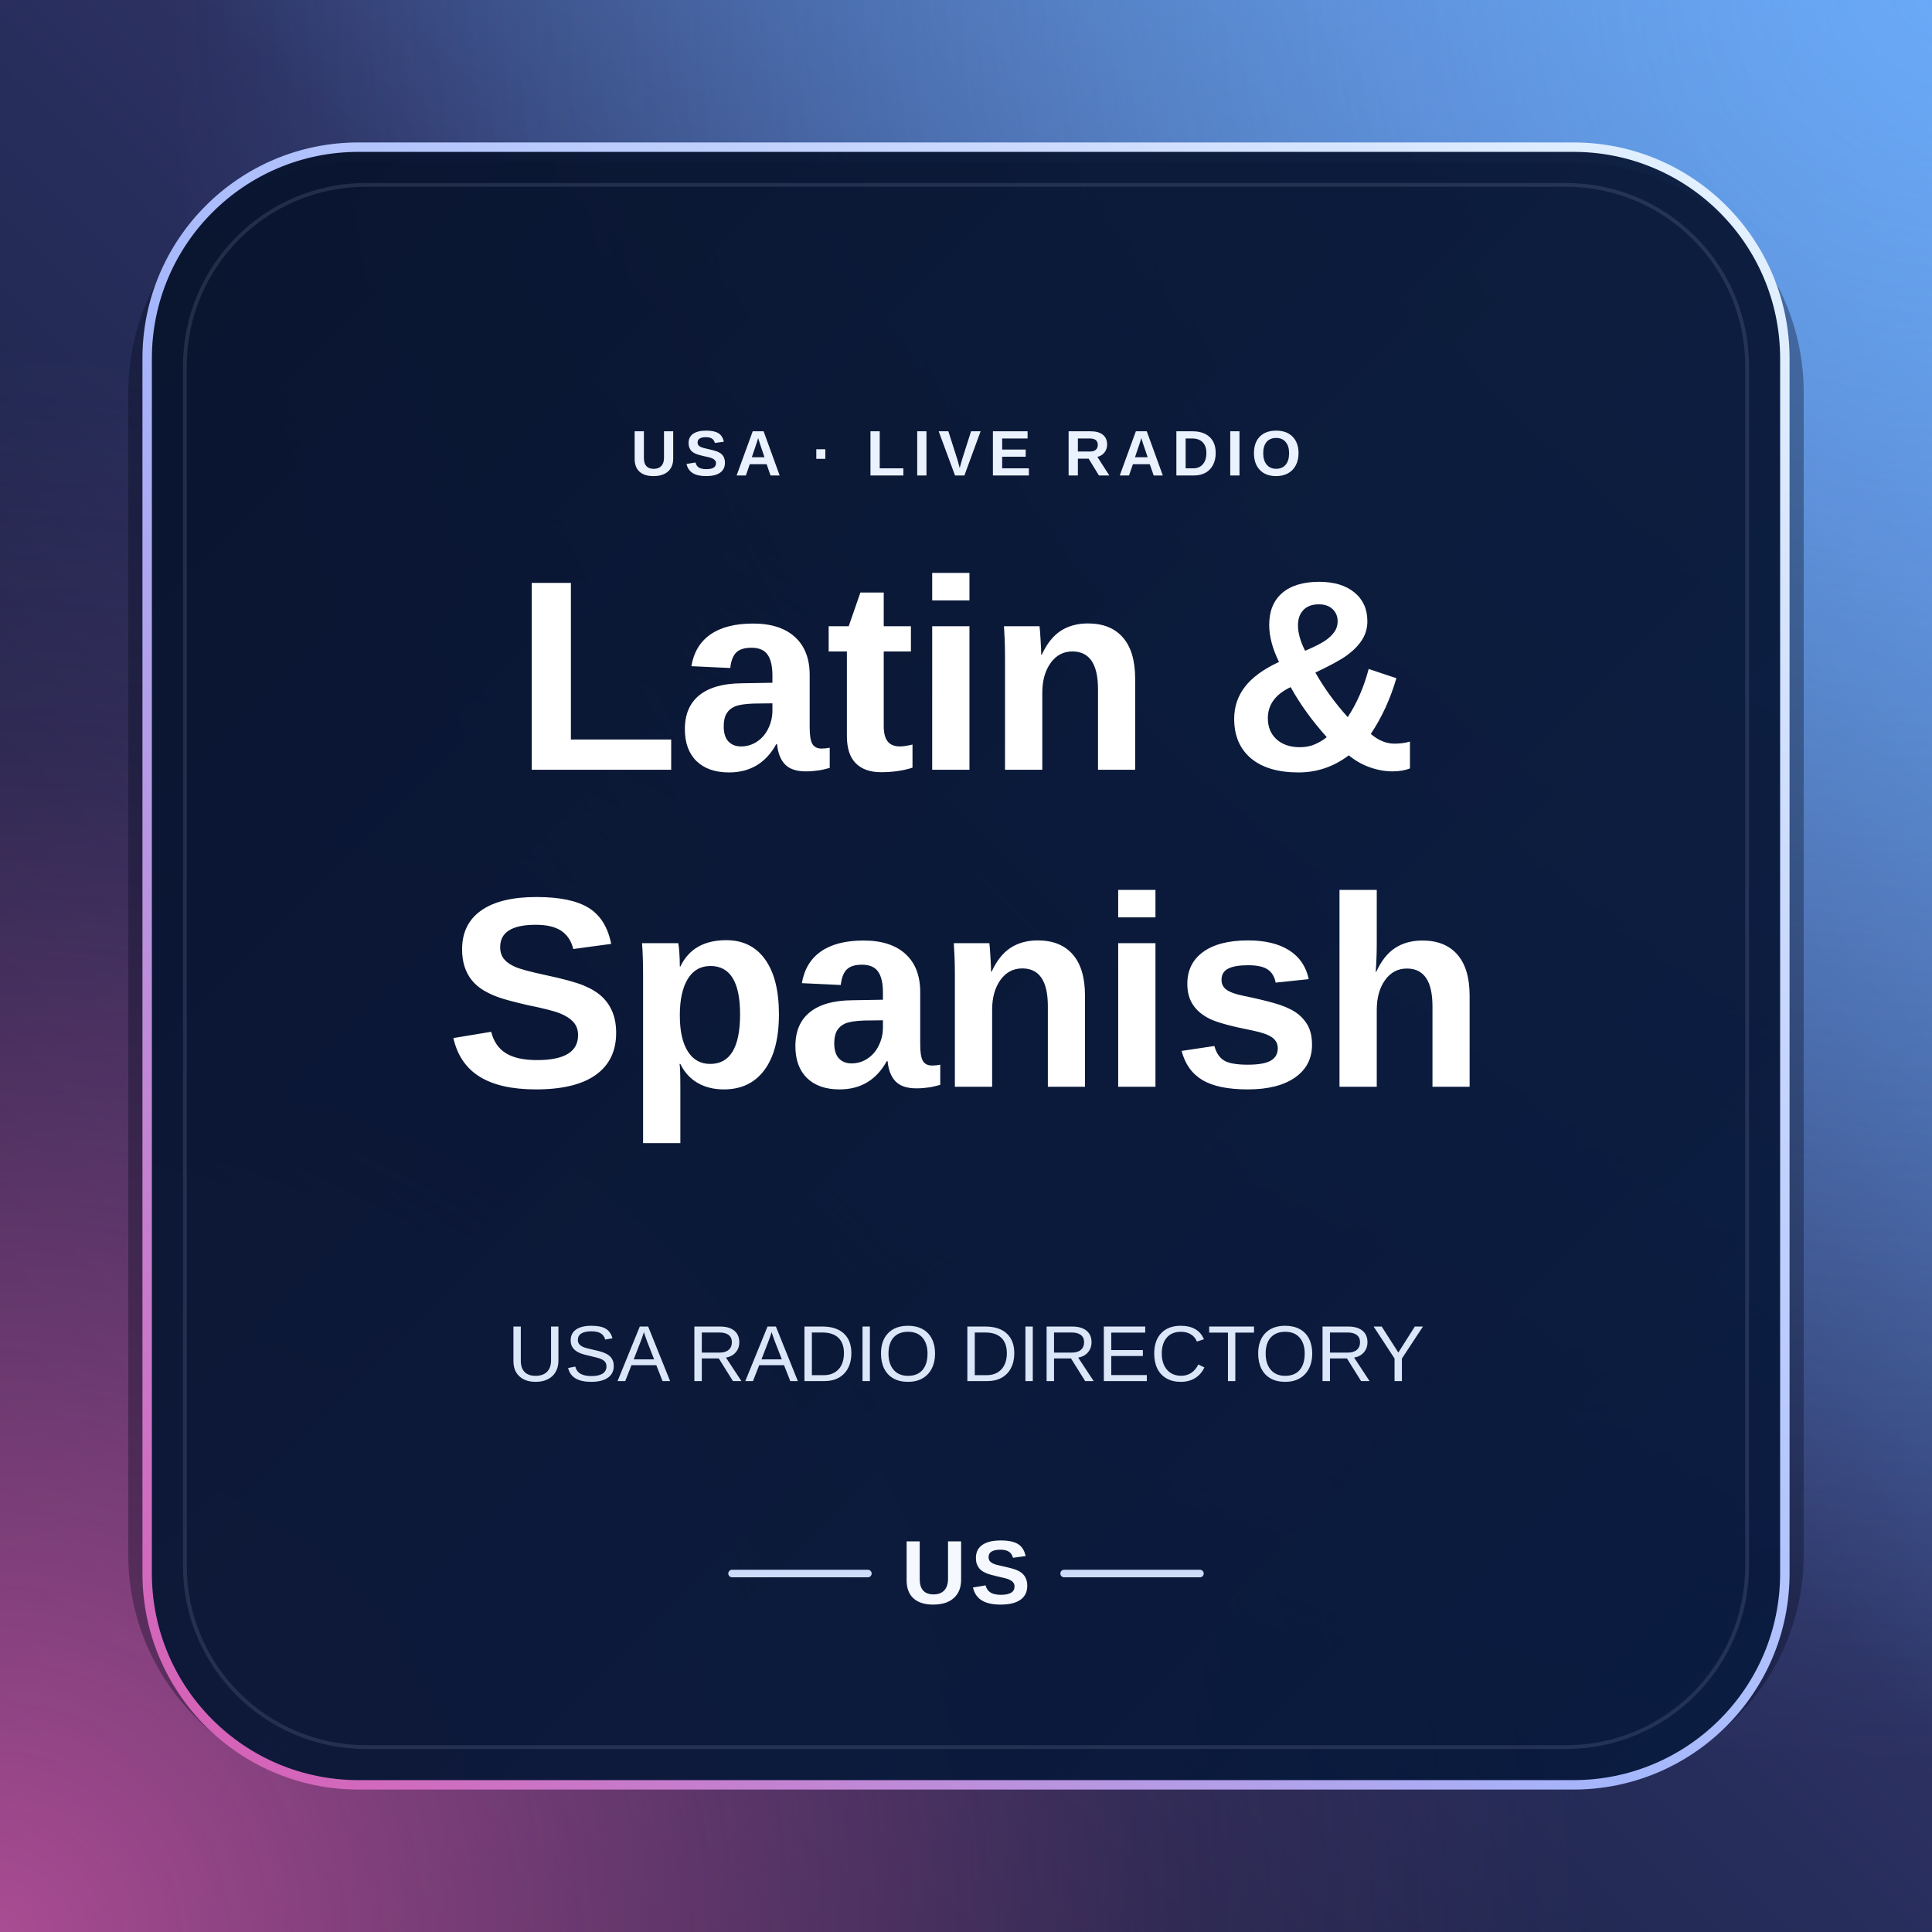
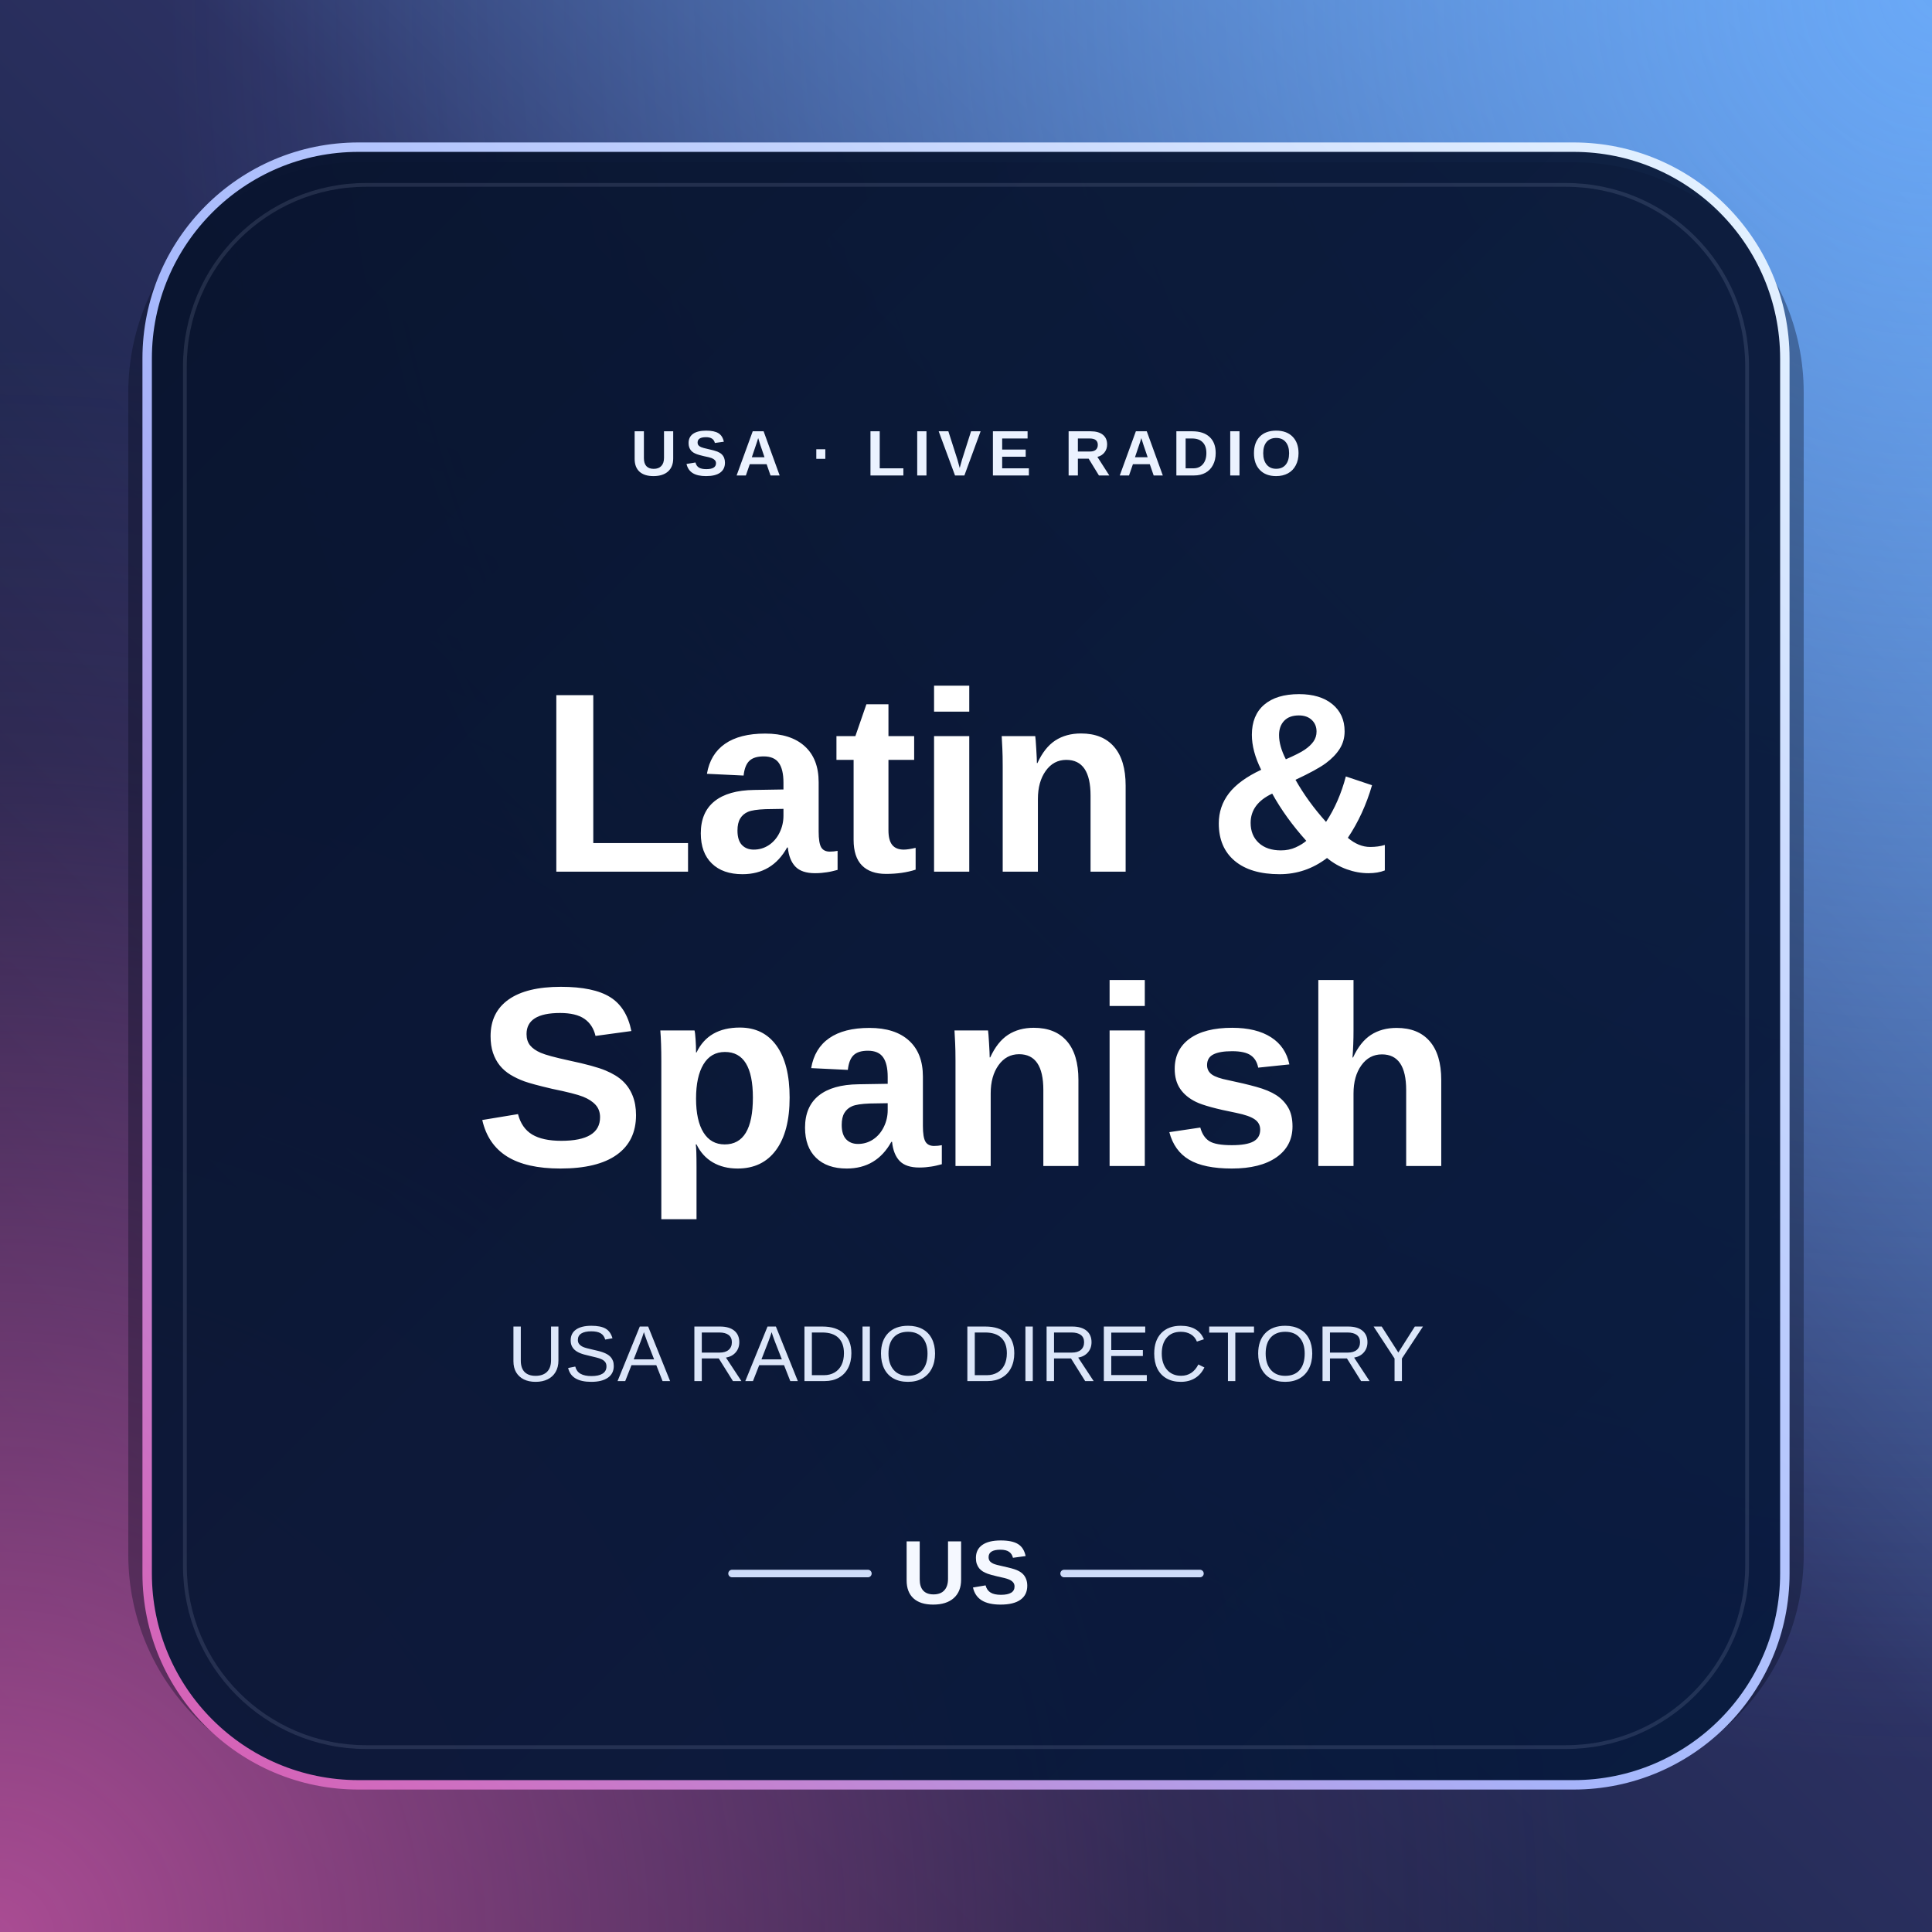
<svg xmlns="http://www.w3.org/2000/svg" width="1254" height="1254" viewBox="0 0 512 512" role="img" aria-label="Latin &amp; Spanish radio cover">
  <defs>
    <linearGradient id="background" x1="0" y1="1" x2="1" y2="0">
      <stop offset="0" stop-color="#061429" />
      <stop offset=".55" stop-color="#2c3162" />
      <stop offset="1" stop-color="#6aa9f7" />
    </linearGradient>
    <radialGradient id="leftGlow" cx="0" cy="1" r=".82">
      <stop offset="0" stop-color="#d95cb2" stop-opacity=".78" />
      <stop offset=".74" stop-color="#d95cb2" stop-opacity=".11" />
      <stop offset="1" stop-color="#d95cb2" stop-opacity="0" />
    </radialGradient>
    <radialGradient id="rightGlow" cx="1" cy="0" r=".91">
      <stop offset="0" stop-color="#6aa9f7" stop-opacity=".64" />
      <stop offset="1" stop-color="#6aa9f7" stop-opacity="0" />
    </radialGradient>
    <linearGradient id="rim" x1="0" y1="1" x2="1" y2="0">
      <stop offset="0" stop-color="#d95cb2" />
      <stop offset=".45" stop-color="#a5b7fc" />
      <stop offset="1" stop-color="#e6f4ff" />
    </linearGradient>
    <linearGradient id="pane" x1="0" y1="0" x2="1" y2="1">
      <stop offset="0" stop-color="#09142e" stop-opacity=".94" />
      <stop offset="1" stop-color="#091b40" stop-opacity=".92" />
    </linearGradient>
  </defs>
  <rect width="512" height="512" fill="url(#background)" />
  <rect width="512" height="512" fill="url(#leftGlow)" />
  <rect width="512" height="512" fill="url(#rightGlow)" />
  <rect x="34" y="43" width="444" height="430" rx="61" fill="#040819" opacity=".34" />
  <rect x="39" y="39" width="434" height="434" rx="56" fill="url(#pane)" stroke="url(#rim)" stroke-width="2.5" />
  <rect x="49" y="49" width="414" height="414" rx="48" fill="none" stroke="#d0deff" stroke-opacity=".12" />
  <text x="256" y="126" text-anchor="middle" font-family="Arial,Helvetica,sans-serif" font-size="17" font-weight="700" letter-spacing="2.0" fill="#ebf2ff">USA · LIVE RADIO</text>
-   <text x="256" y="204" text-anchor="middle" font-family="Arial,Helvetica,sans-serif" font-size="72" font-weight="750" letter-spacing="-0.7" fill="#ffffff">Latin &amp;</text>
-   <text x="256" y="288" text-anchor="middle" font-family="Arial,Helvetica,sans-serif" font-size="72" font-weight="750" letter-spacing="-0.7" fill="#ffffff">Spanish</text>
+   <text x="256" y="231" text-anchor="middle" font-family="Arial,Helvetica,sans-serif" font-size="68" font-weight="750" letter-spacing="-0.7" fill="#ffffff">Latin &amp;</text>
+   <text x="256" y="309" text-anchor="middle" font-family="Arial,Helvetica,sans-serif" font-size="68" font-weight="750" letter-spacing="-0.7" fill="#ffffff">Spanish</text>
  <text x="256" y="366" text-anchor="middle" font-family="Arial,Helvetica,sans-serif" font-size="21" font-weight="400" fill="#dce6f9">USA RADIO DIRECTORY</text>
  <path d="M194 417H230 M282 417H318" fill="none" stroke="#cedcf9" stroke-width="2" stroke-linecap="round" />
  <text x="256" y="425" text-anchor="middle" font-family="Arial,Helvetica,sans-serif" font-size="24" font-weight="700" letter-spacing="1" fill="#f5f8ff">US</text>
</svg>
